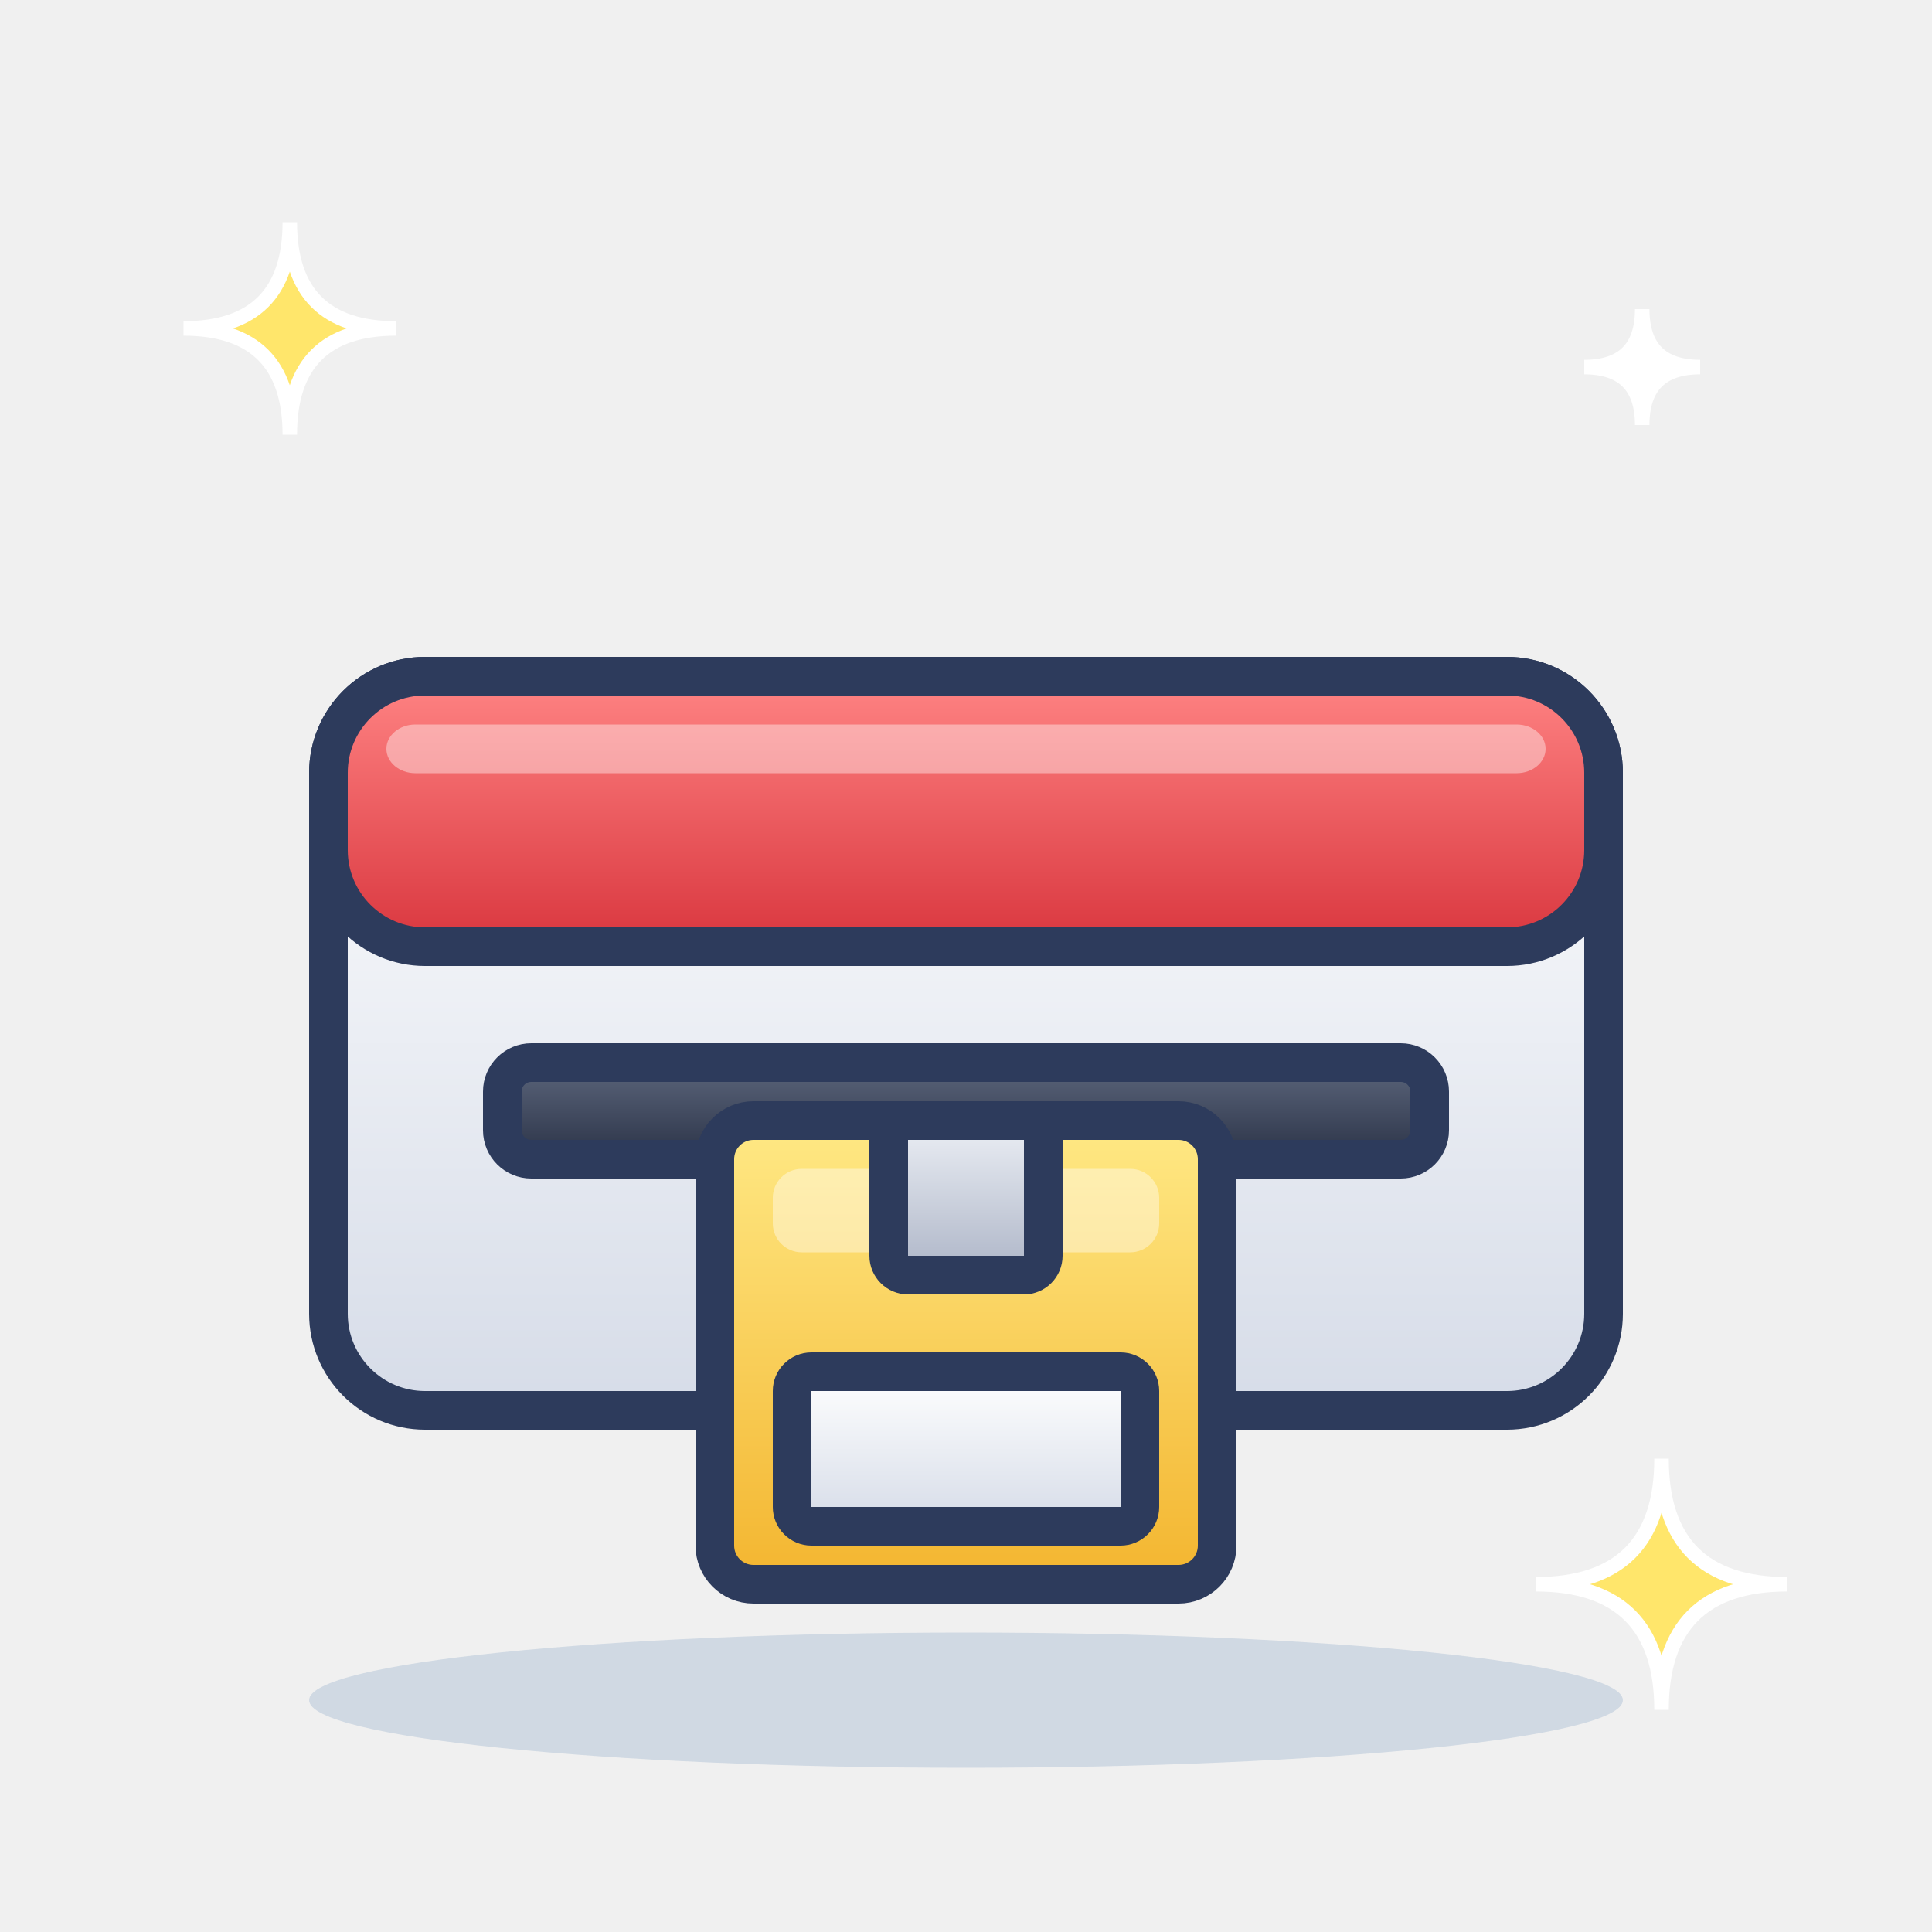
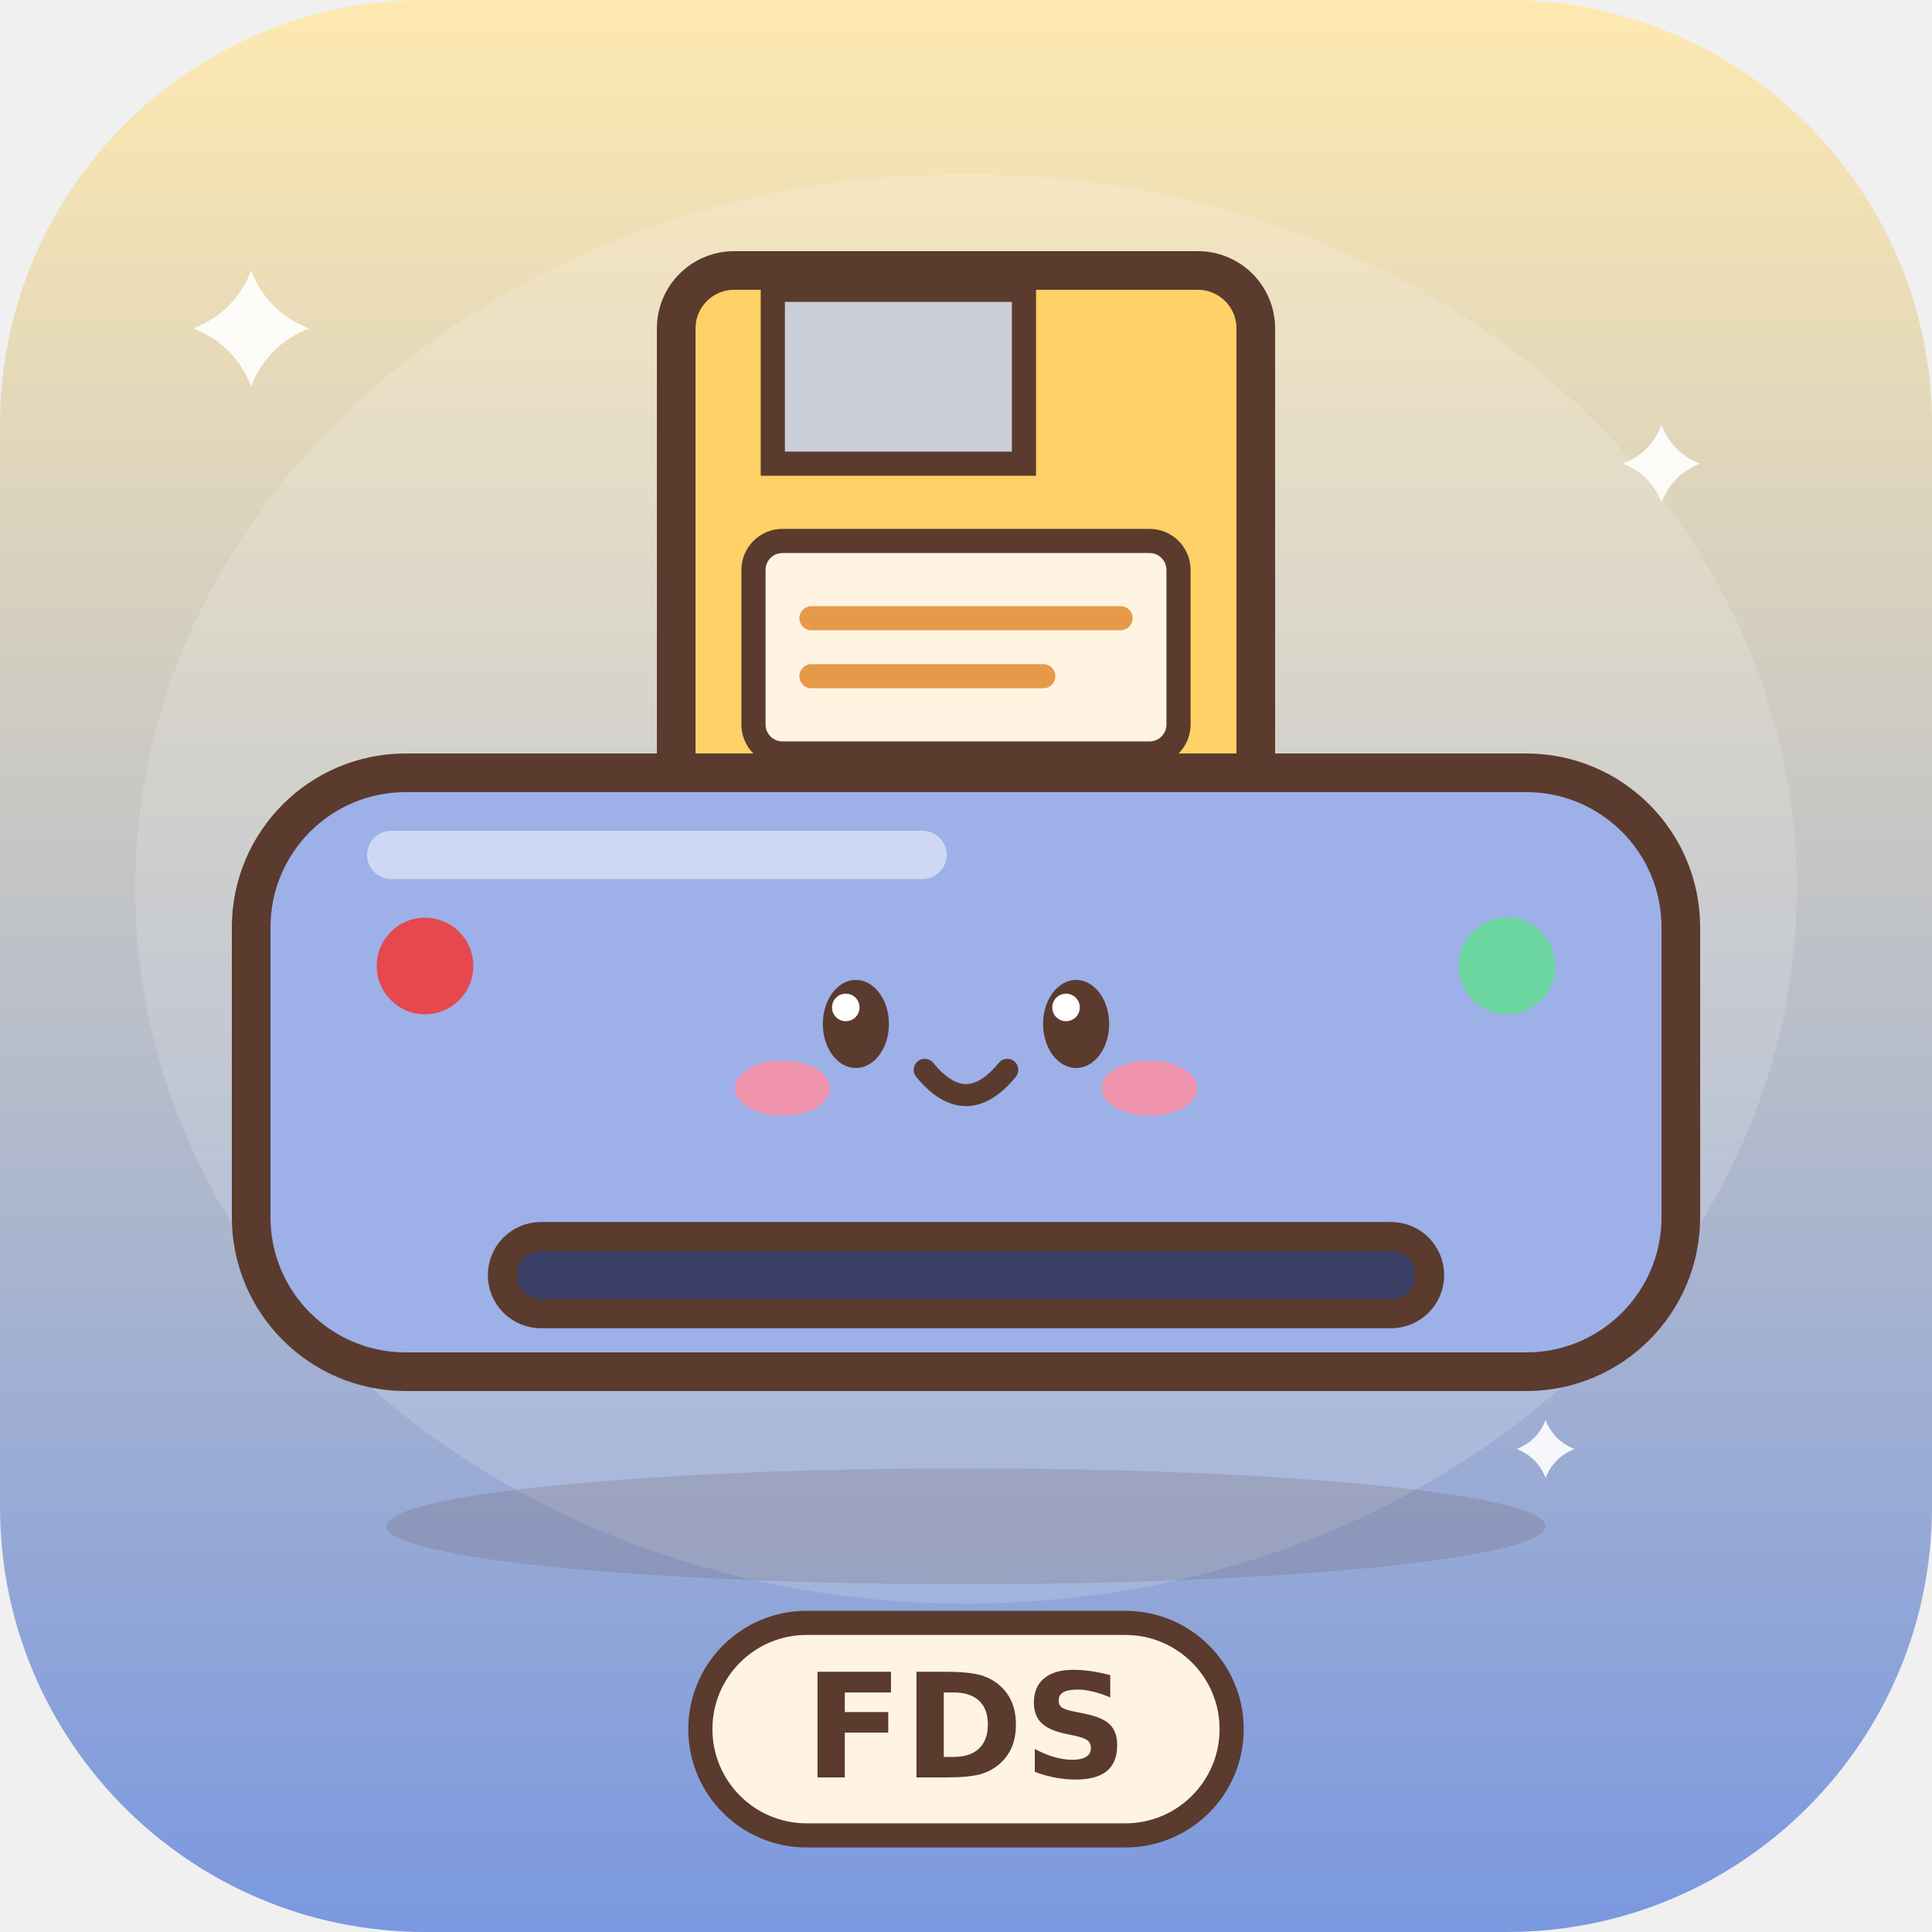
<svg xmlns="http://www.w3.org/2000/svg" viewBox="0 0 200 200" width="256" height="256">
  <defs>
-     <linearGradient id="red" x1="0" y1="0" x2="0" y2="1">
-       <stop offset="0" stop-color="#ff8484" />
-       <stop offset="1" stop-color="#d9363e" />
+     <linearGradient id="g90" x1="0" y1="0" x2="0" y2="1">
+       <stop offset="0" stop-color="#ffe9b0" />
+       <stop offset="1" stop-color="#7a98e0" />
    </linearGradient>
-     <linearGradient id="wh" x1="0" y1="0" x2="0" y2="1">
-       <stop offset="0" stop-color="#ffffff" />
-       <stop offset="1" stop-color="#d6dce8" />
-     </linearGradient>
-     <linearGradient id="cream" x1="0" y1="0" x2="0" y2="1">
-       <stop offset="0" stop-color="#fff7e2" />
-       <stop offset="1" stop-color="#e6d4aa" />
-     </linearGradient>
-     <linearGradient id="dk" x1="0" y1="0" x2="0" y2="1">
-       <stop offset="0" stop-color="#5c667c" />
-       <stop offset="1" stop-color="#2b3347" />
-     </linearGradient>
-     <linearGradient id="navy" x1="0" y1="0" x2="0" y2="1">
-       <stop offset="0" stop-color="#56699a" />
-       <stop offset="1" stop-color="#2a3a66" />
-     </linearGradient>
-     <linearGradient id="blu" x1="0" y1="0" x2="0" y2="1">
-       <stop offset="0" stop-color="#79bcff" />
-       <stop offset="1" stop-color="#2f70d8" />
-     </linearGradient>
-     <linearGradient id="pur" x1="0" y1="0" x2="0" y2="1">
-       <stop offset="0" stop-color="#cfaaff" />
-       <stop offset="1" stop-color="#7c50d2" />
-     </linearGradient>
-     <linearGradient id="ind" x1="0" y1="0" x2="0" y2="1">
-       <stop offset="0" stop-color="#9a8cff" />
-       <stop offset="1" stop-color="#4c3ac9" />
-     </linearGradient>
-     <linearGradient id="grn" x1="0" y1="0" x2="0" y2="1">
-       <stop offset="0" stop-color="#a6e884" />
-       <stop offset="1" stop-color="#4fa83b" />
-     </linearGradient>
-     <linearGradient id="lcd" x1="0" y1="0" x2="0" y2="1">
-       <stop offset="0" stop-color="#d2eba3" />
-       <stop offset="1" stop-color="#93bd5e" />
-     </linearGradient>
-     <linearGradient id="gry" x1="0" y1="0" x2="0" y2="1">
-       <stop offset="0" stop-color="#eceff5" />
-       <stop offset="1" stop-color="#adb5c7" />
-     </linearGradient>
-     <linearGradient id="sil" x1="0" y1="0" x2="0" y2="1">
-       <stop offset="0" stop-color="#f7f9fc" />
-       <stop offset="1" stop-color="#bcc4d4" />
-     </linearGradient>
-     <linearGradient id="yel" x1="0" y1="0" x2="0" y2="1">
-       <stop offset="0" stop-color="#ffe985" />
-       <stop offset="1" stop-color="#f3b52f" />
-     </linearGradient>
-     <linearGradient id="wood" x1="0" y1="0" x2="0" y2="1">
-       <stop offset="0" stop-color="#d39a5e" />
-       <stop offset="1" stop-color="#8c5729" />
-     </linearGradient>
-     <linearGradient id="org" x1="0" y1="0" x2="0" y2="1">
-       <stop offset="0" stop-color="#ffb870" />
-       <stop offset="1" stop-color="#ea7621" />
-     </linearGradient>
-     <linearGradient id="pnk" x1="0" y1="0" x2="0" y2="1">
-       <stop offset="0" stop-color="#ffa6cd" />
-       <stop offset="1" stop-color="#e2549c" />
-     </linearGradient>
+     <clipPath id="c90">
+       <rect width="200" height="200" rx="44" />
+     </clipPath>
  </defs>
-   <ellipse cx="100" cy="176" rx="68" ry="7" fill="#3b6ea8" opacity=".18" />
-   <rect x="34" y="70" width="132" height="76" rx="10" fill="url(#wh)" stroke="#2d3b5c" stroke-width="4" stroke-linejoin="round" stroke-linecap="round" />
-   <rect x="40" y="75" width="120" height="13.68" rx="3" fill="#fff" opacity=".4" />
-   <rect x="34" y="70" width="132" height="28" rx="10" fill="url(#red)" stroke="#2d3b5c" stroke-width="4" stroke-linejoin="round" stroke-linecap="round" />
-   <rect x="40" y="75" width="120" height="5.04" rx="3" fill="#fff" opacity=".4" />
-   <rect x="52" y="110" width="96" height="10" rx="3" fill="url(#dk)" stroke="#2d3b5c" stroke-width="4" stroke-linejoin="round" stroke-linecap="round" />
-   <rect x="74" y="116" width="52" height="48" rx="4" fill="url(#yel)" stroke="#2d3b5c" stroke-width="4" stroke-linejoin="round" stroke-linecap="round" />
-   <rect x="80" y="121" width="40" height="8.64" rx="3" fill="#fff" opacity=".4" />
-   <rect x="92" y="116" width="16" height="16" rx="2" fill="url(#gry)" stroke="#2d3b5c" stroke-width="4" stroke-linejoin="round" stroke-linecap="round" />
-   <rect x="82" y="142" width="36" height="16" rx="2" fill="url(#wh)" stroke="#2d3b5c" stroke-width="4" stroke-linejoin="round" stroke-linecap="round" />
-   <path d="M30 23Q30 34 41 34Q30 34 30 45Q30 34 19 34Q30 34 30 23Z" fill="#ffe66b" stroke="#fff" stroke-width="1.5" />
-   <path d="M172 151Q172 164 185 164Q172 164 172 177Q172 164 159 164Q172 164 172 151Z" fill="#ffe66b" stroke="#fff" stroke-width="1.5" />
-   <path d="M170 32Q170 38 176 38Q170 38 170 44Q170 38 164 38Q170 38 170 32Z" fill="#fff" stroke="#fff" stroke-width="1.5" />
+   <rect width="200" height="200" rx="44" fill="url(#g90)" />
+   <ellipse cx="100" cy="92" rx="86" ry="74" fill="#fff" opacity=".16" />
+   <path d="M26 28Q27.68 32.32 32 34Q27.68 35.68 26 40Q24.32 35.68 20 34Q24.32 32.32 26 28Z" fill="#fff" opacity="0.9" />
+   <path d="M172 44Q173.12 46.88 176 48Q173.12 49.12 172 52Q170.88 49.12 168 48Q170.88 46.88 172 44Z" fill="#fff" opacity="0.9" />
+   <path d="M160 147Q160.84 149.16 163 150Q160.84 150.84 160 153Q159.16 150.84 157 150Q159.16 149.16 160 147Z" fill="#fff" opacity="0.9" />
+   <ellipse cx="100" cy="158" rx="60" ry="6" fill="#5a3b2e" opacity=".16" />
+   <rect x="70" y="28" width="60" height="56" rx="6" fill="#ffd166" stroke="#5a3b2e" stroke-width="4" stroke-linejoin="round" />
+   <rect x="80" y="30" width="26" height="18" rx="0" fill="#c9ced8" stroke="#5a3b2e" stroke-width="2.5" />
+   <rect x="78" y="56" width="44" height="22" rx="3" fill="#fff4e2" stroke="#5a3b2e" stroke-width="2.5" stroke-linejoin="round" />
+   <path d="M84 64H116M84 70H108" fill="none" stroke="#e59a4a" stroke-width="2.5" stroke-linecap="round" stroke-linejoin="round" />
+   <rect x="26" y="80" width="148" height="62" rx="16" fill="#9db0e8" stroke="#5a3b2e" stroke-width="4" stroke-linejoin="round" />
+   <rect x="38" y="86" width="60" height="5" rx="2.5" fill="#fff" opacity="0.5" />
+   <rect x="52" y="128" width="96" height="8" rx="4" fill="#3a3f66" stroke="#5a3b2e" stroke-width="3" stroke-linejoin="round" />
+   <ellipse cx="88.6" cy="106" rx="3.42" ry="4.56" fill="#5a3b2e" />
+   <ellipse cx="111.4" cy="106" rx="3.42" ry="4.56" fill="#5a3b2e" />
+   <circle cx="87.555" cy="104.29" r="1.425" fill="#fff" />
+   <circle cx="110.355" cy="104.29" r="1.425" fill="#fff" />
+   <ellipse cx="81.0" cy="112.65" rx="4.94" ry="2.85" fill="#ff8fa3" opacity=".85" />
+   <ellipse cx="119.0" cy="112.65" rx="4.94" ry="2.85" fill="#ff8fa3" opacity=".85" />
+   <path d="M95.725 110.75q4.275 5.225 8.55 0" fill="none" stroke="#5a3b2e" stroke-width="2.28" stroke-linecap="round" />
+   <circle cx="44" cy="100" r="5" fill="#e5484d" />
+   <circle cx="156" cy="100" r="5" fill="#6bd6a0" />
+   <rect x="72.5" y="168" width="55" height="22" rx="11" fill="#fff4e2" stroke="#5a3b2e" stroke-width="2.5" />
+   <text x="100" y="184" font-family="Jua,Gowun Dodum,DejaVu Sans,Arial,sans-serif" font-weight="900" font-size="15" text-anchor="middle" fill="#5a3b2e">FDS</text>
</svg>
